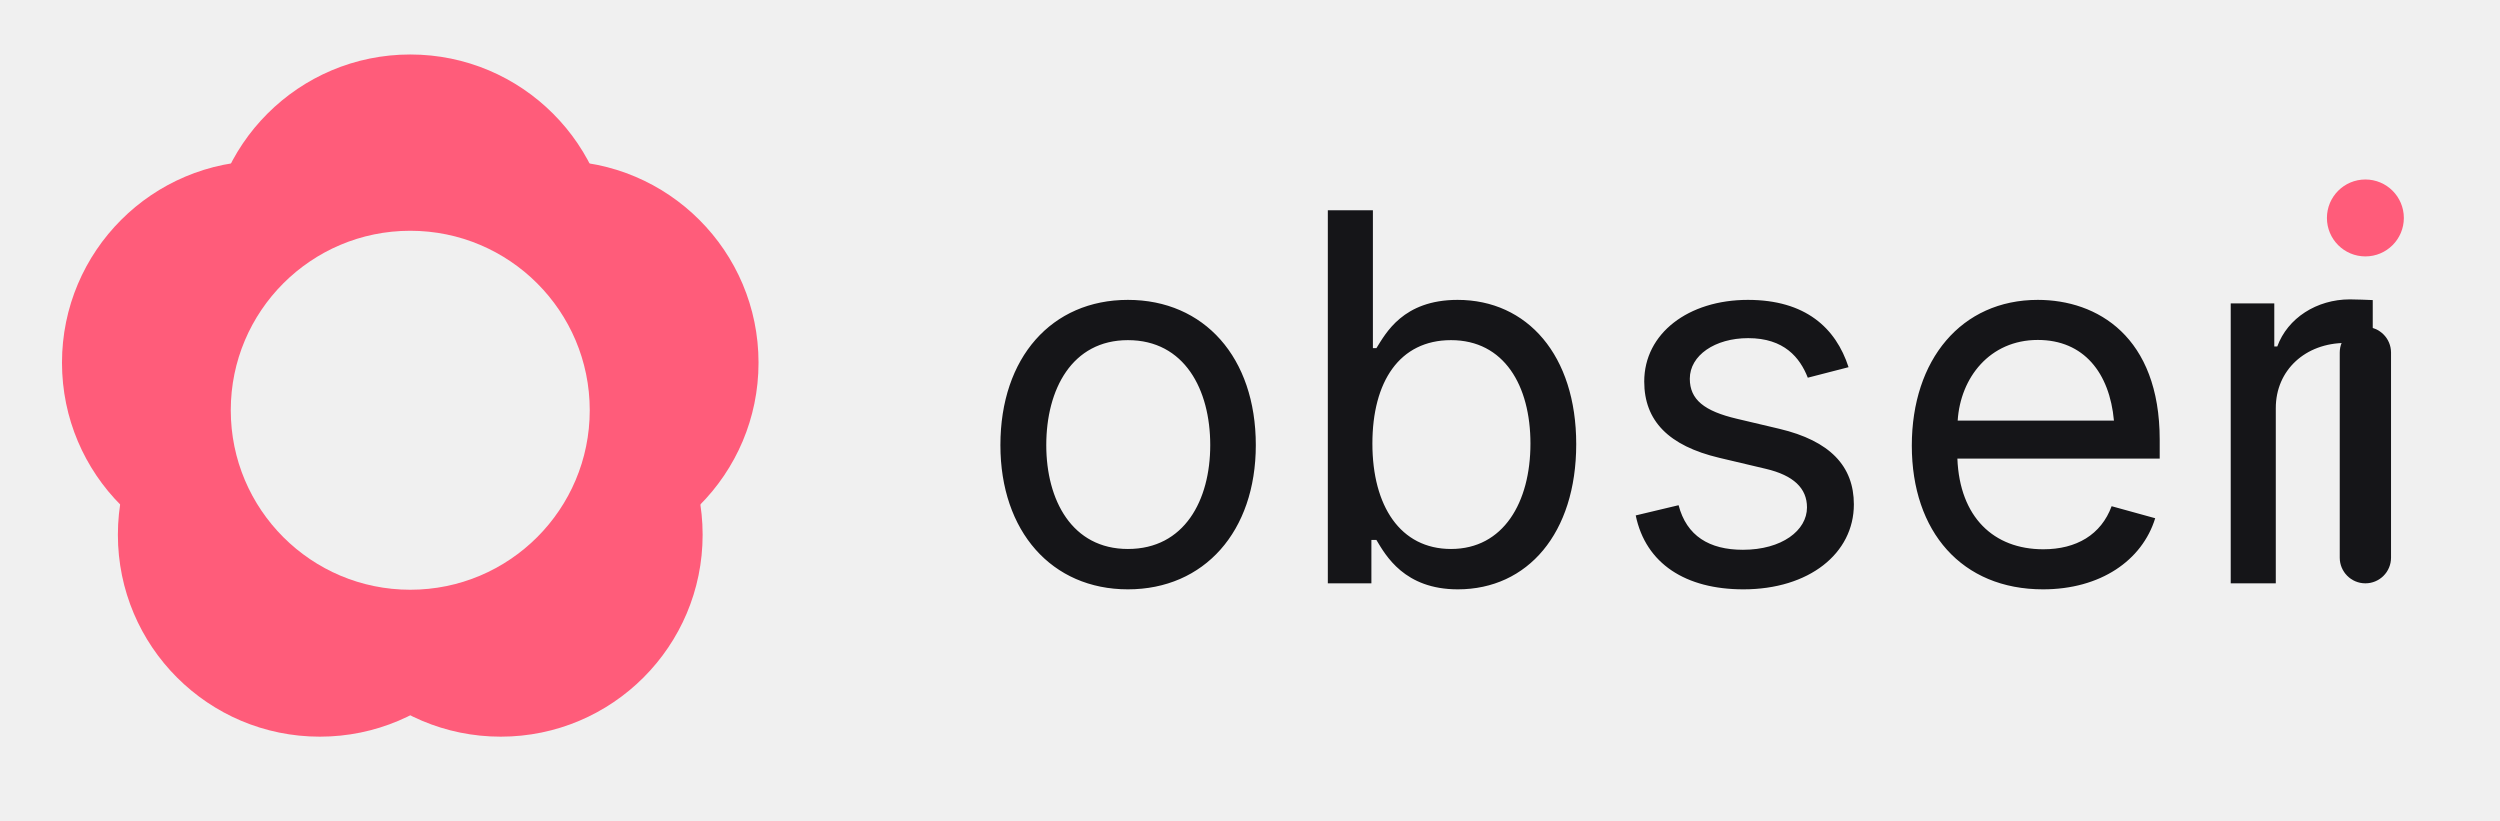
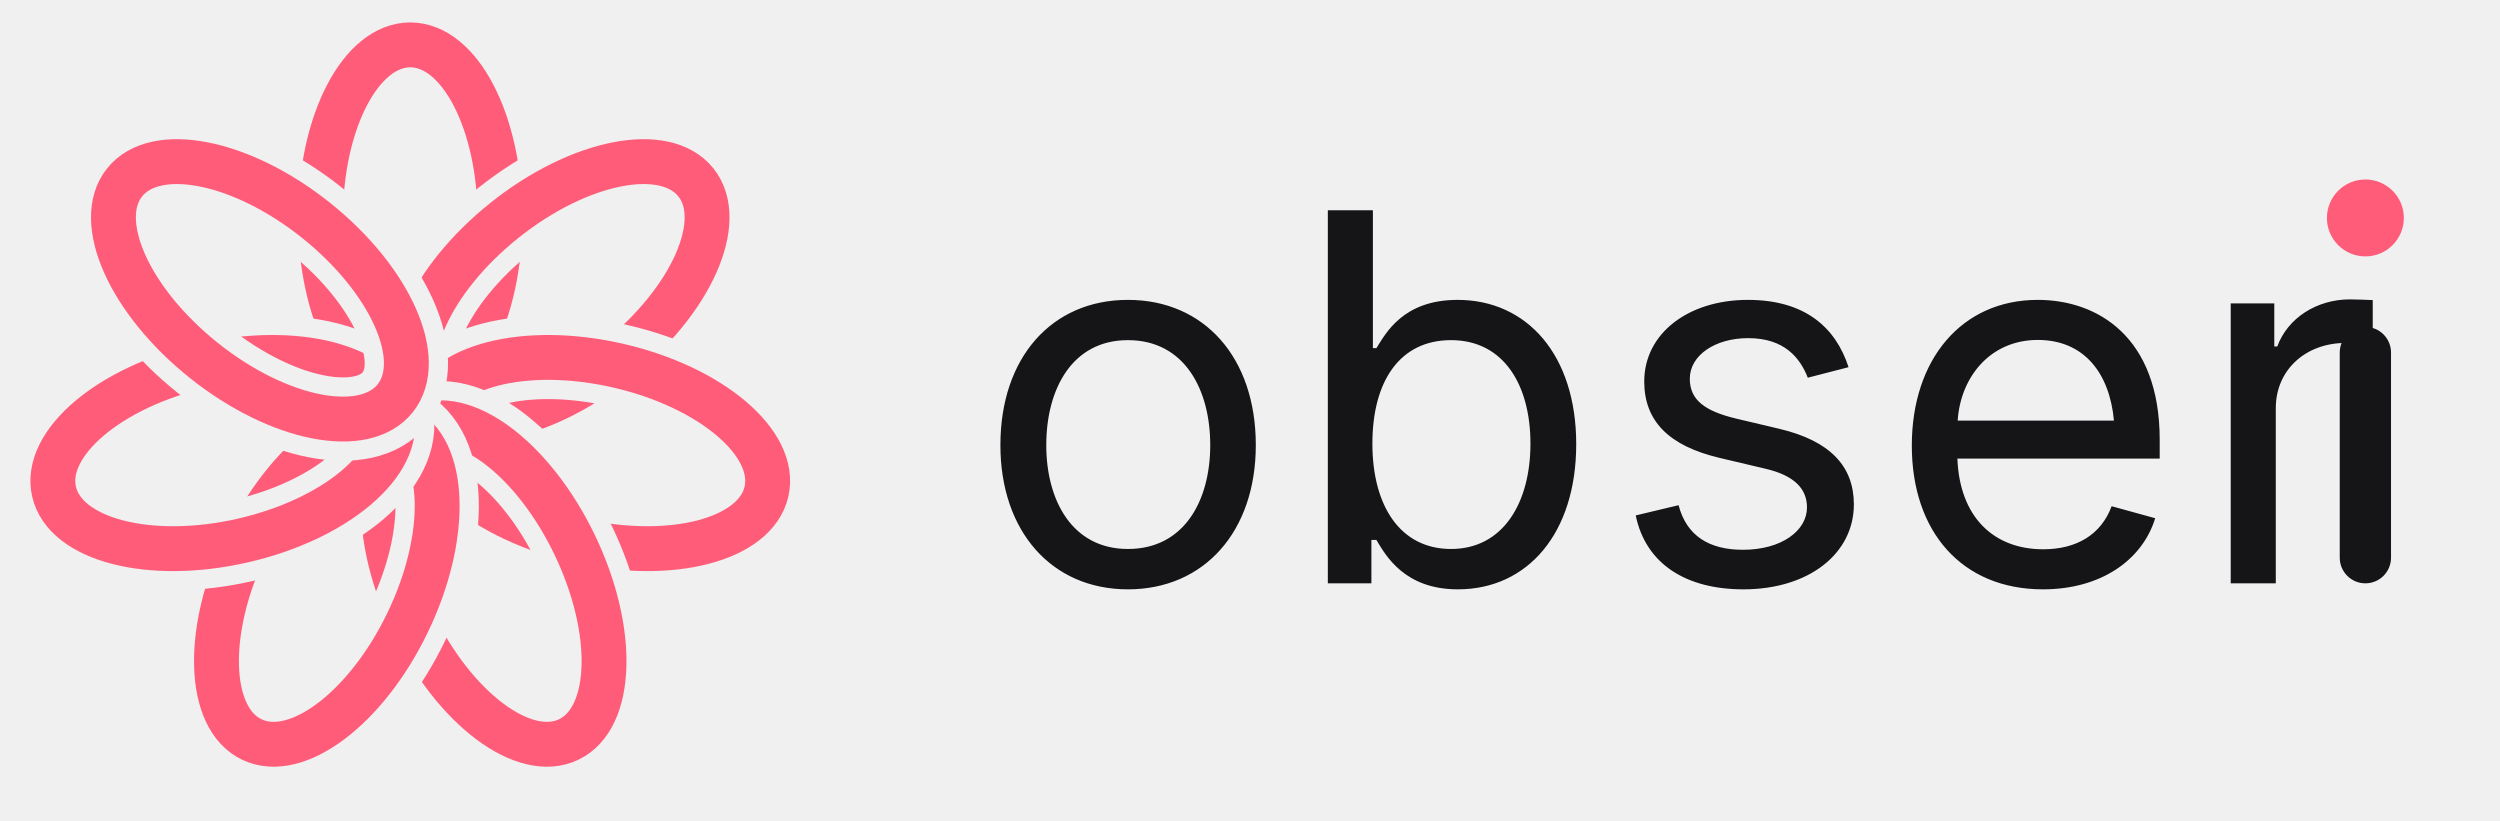
<svg xmlns="http://www.w3.org/2000/svg" viewBox="0 0 390 128" role="img" aria-labelledby="title desc">
  <defs>
-     <mask id="logo-pulse-hole" maskUnits="userSpaceOnUse" x="0" y="0" width="128" height="128">
-       <rect width="128" height="128" fill="white" />
-       <circle cx="64" cy="64" r="28" fill="black" />
+     <ellipse id="logo-pulse-loop" cx="64" cy="34" rx="14" ry="27" />
+     <mask id="logo-woven-pulse" maskUnits="userSpaceOnUse" x="0" y="0" width="128" height="128">
+       <rect width="128" height="128" fill="black" />
+       <g fill="none" stroke-linecap="round" stroke-linejoin="round">
+         <use href="#logo-pulse-loop" stroke="white" stroke-width="7" />
+         <g transform="rotate(51.4286 64 64)">
+           <use href="#logo-pulse-loop" stroke="black" stroke-width="13" />
+           <use href="#logo-pulse-loop" stroke="white" stroke-width="7" />
+         </g>
+         <g transform="rotate(102.8571 64 64)">
+           <use href="#logo-pulse-loop" stroke="black" stroke-width="13" />
+           <use href="#logo-pulse-loop" stroke="white" stroke-width="7" />
+         </g>
+         <g transform="rotate(154.2857 64 64)">
+           <use href="#logo-pulse-loop" stroke="black" stroke-width="13" />
+           <use href="#logo-pulse-loop" stroke="white" stroke-width="7" />
+         </g>
+         <g transform="rotate(205.7143 64 64)">
+           <use href="#logo-pulse-loop" stroke="black" stroke-width="13" />
+           <use href="#logo-pulse-loop" stroke="white" stroke-width="7" />
+         </g>
+         <g transform="rotate(257.1429 64 64)">
+           <use href="#logo-pulse-loop" stroke="black" stroke-width="13" />
+           <use href="#logo-pulse-loop" stroke="white" stroke-width="7" />
+         </g>
+         <g transform="rotate(308.5714 64 64)">
+           <use href="#logo-pulse-loop" stroke="black" stroke-width="13" />
+           <use href="#logo-pulse-loop" stroke="white" stroke-width="7" />
+         </g>
+       </g>
    </mask>
  </defs>
-   <g fill="#ff5c7a" mask="url(#logo-pulse-hole)">
-     <circle cx="64" cy="40" r="31.5" />
-     <circle cx="86.83" cy="56.58" r="31.5" />
-     <circle cx="78.11" cy="83.42" r="31.5" />
-     <circle cx="49.89" cy="83.42" r="31.5" />
-     <circle cx="41.17" cy="56.58" r="31.5" />
-   </g>
+   <rect width="128" height="128" fill="#ff5c7a" mask="url(#logo-woven-pulse)" />
  <text x="152" y="91" fill="#151518" font-family="Avenir Next, Inter, Segoe UI, Arial, sans-serif" font-size="80" font-weight="400" letter-spacing="1" textLength="223" lengthAdjust="spacingAndGlyphs">obser</text>
  <rect x="365" y="51" width="8" height="40" rx="4" fill="#151518" />
  <circle cx="369" cy="34" r="6" fill="#ff5c7a" />
</svg>
